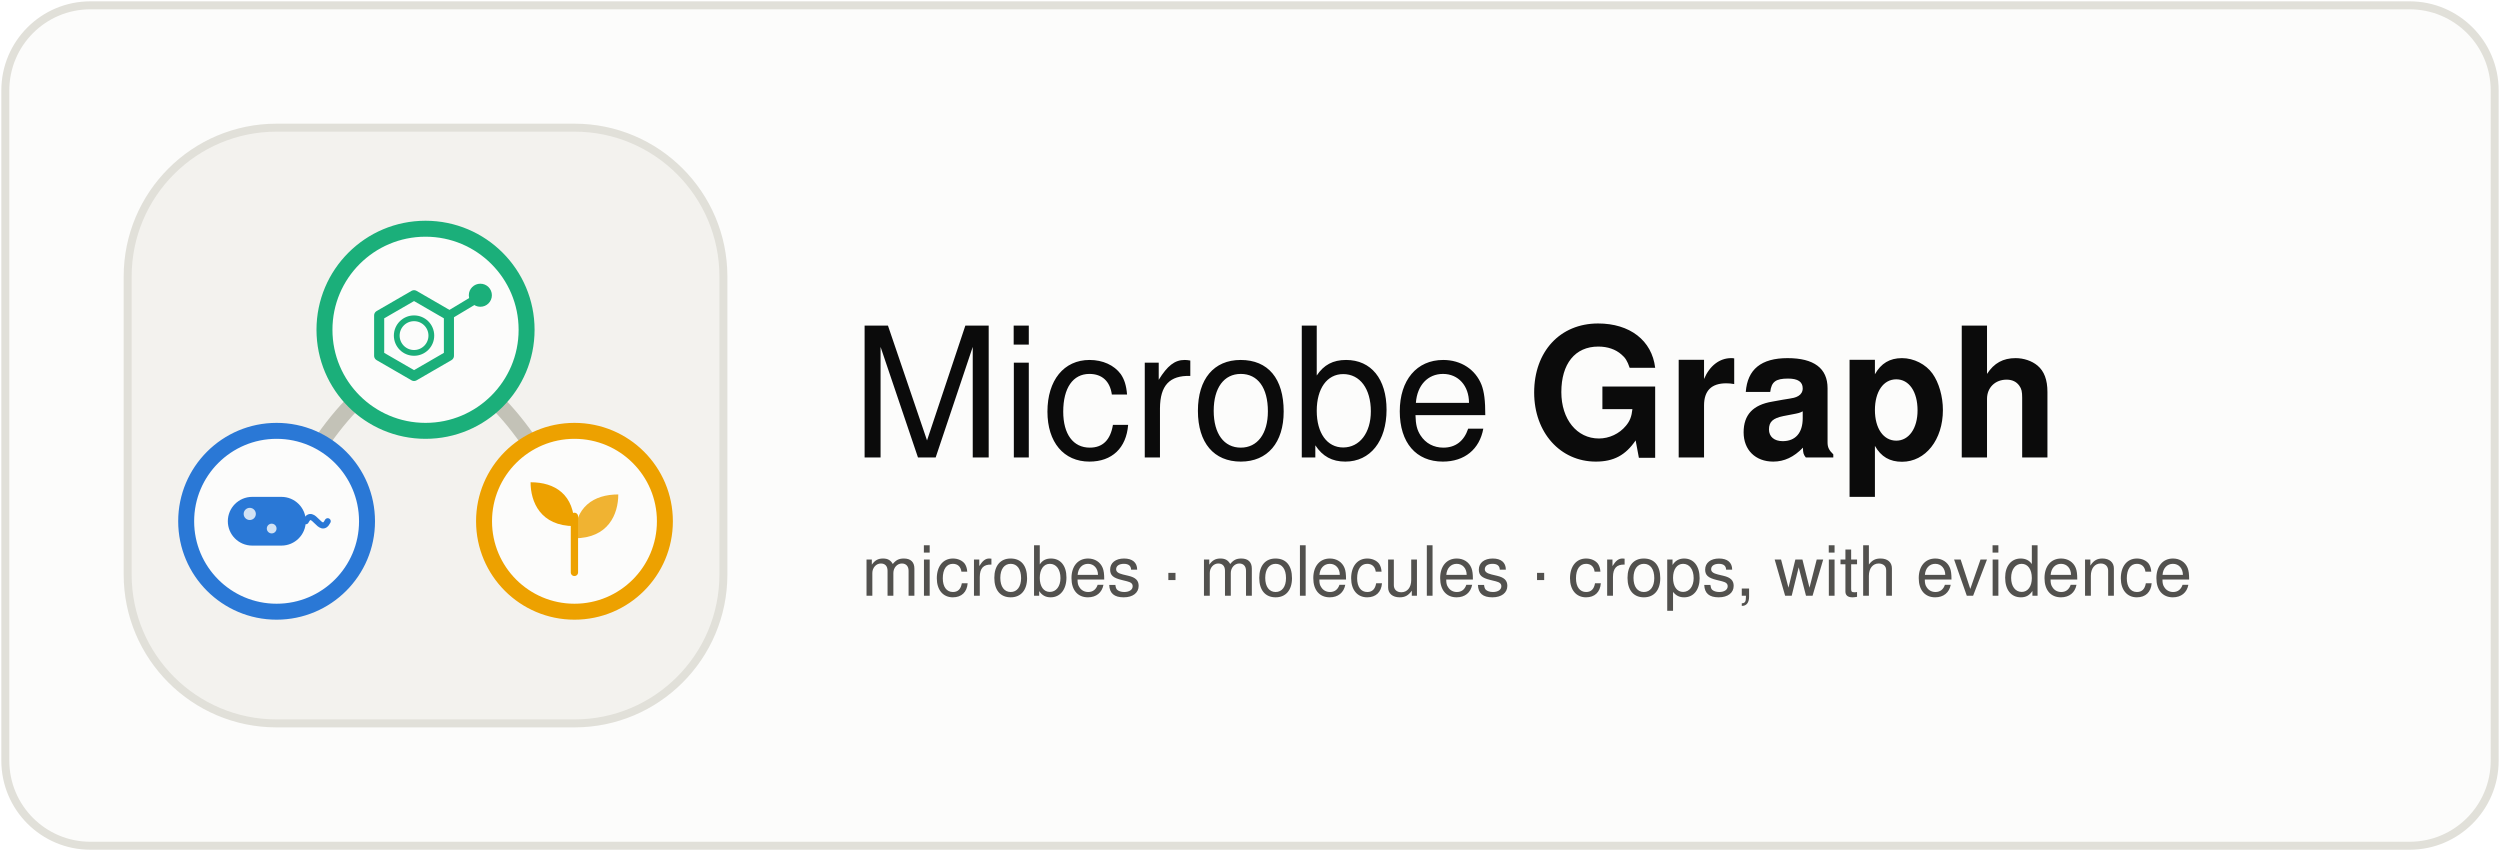
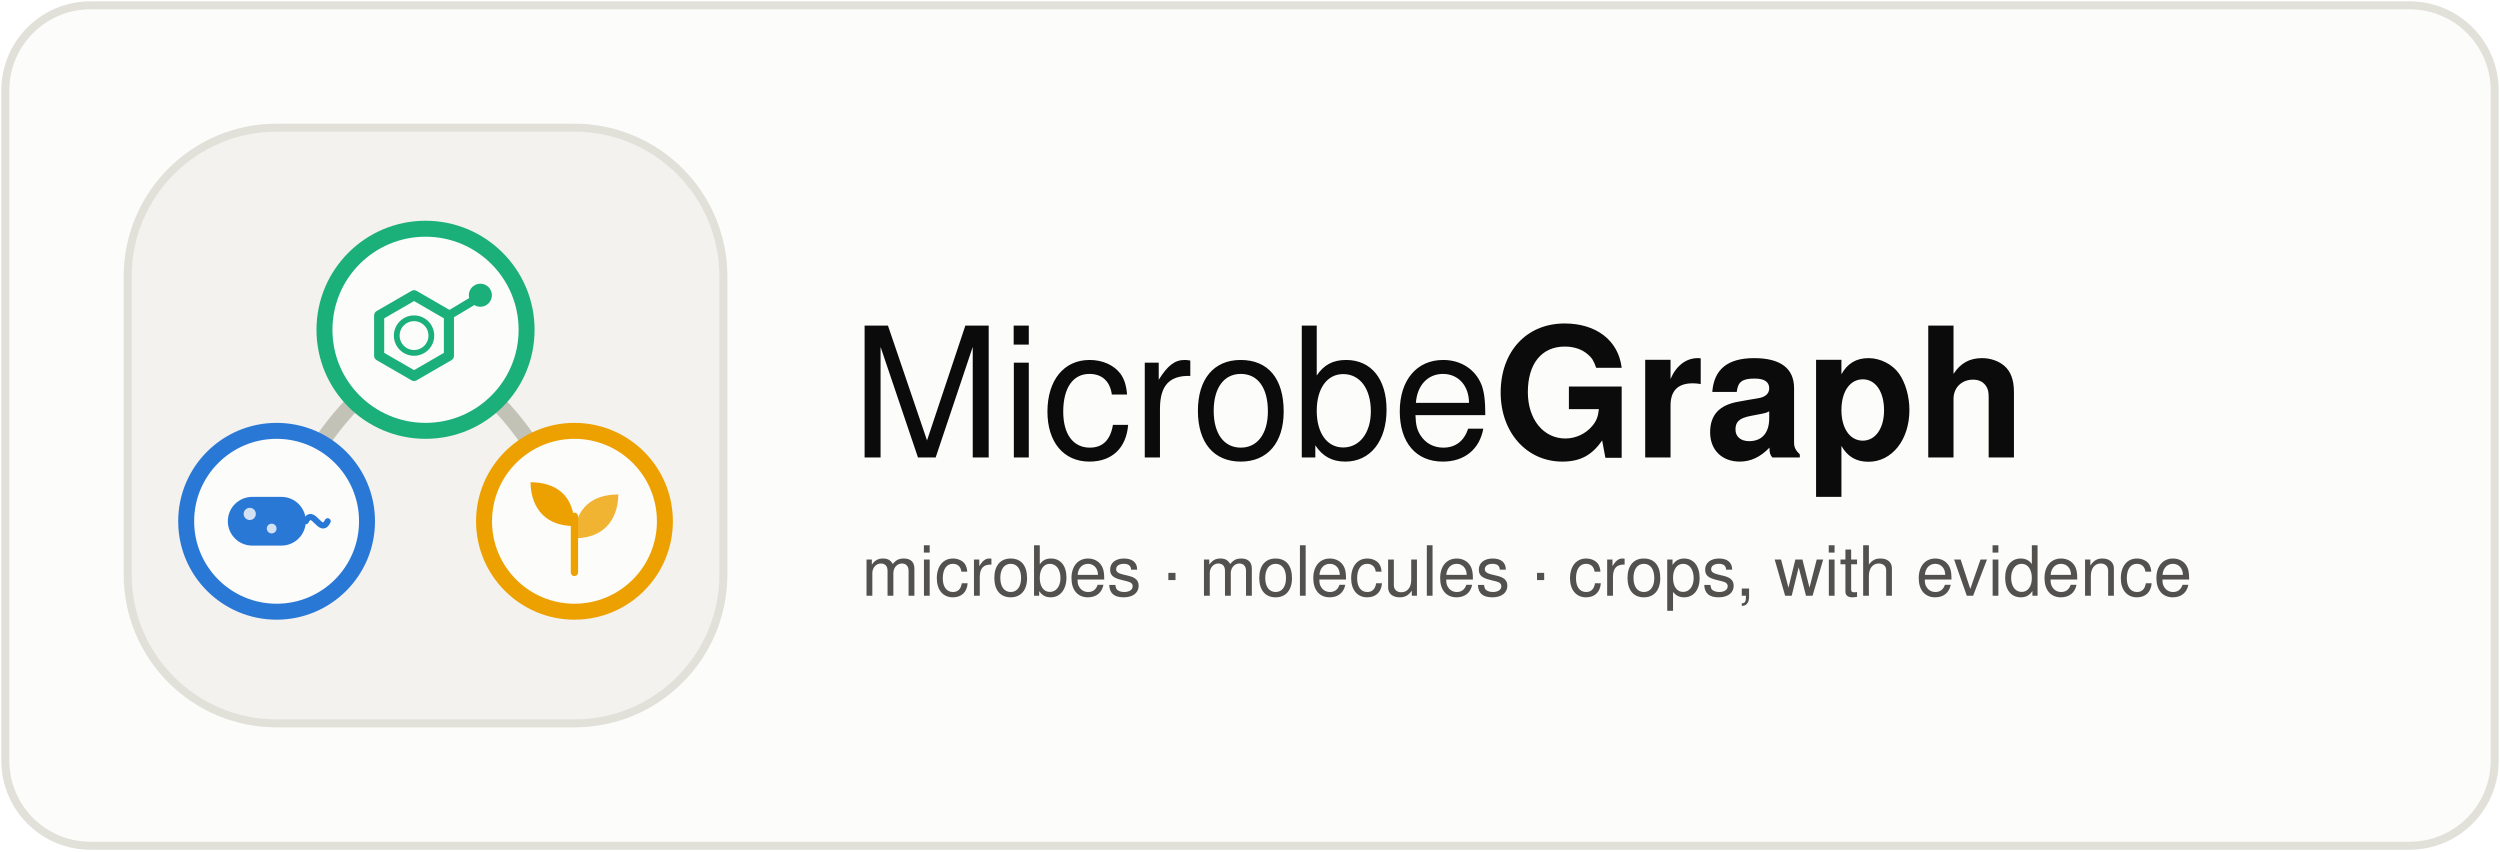
<svg xmlns="http://www.w3.org/2000/svg" viewBox="0 0 470 160" width="470" height="160" role="img" aria-labelledby="title desc">
  <defs>

</defs>
  <rect x="1.0" y="1.0" width="468.0" height="158.0" rx="16" fill="#fcfcfb" stroke="#e1e0d9" stroke-width="1.5" />
  <rect x="24.0" y="24.0" width="112.0" height="112.0" rx="28" fill="#f3f2ee" stroke="#e1e0d9" stroke-width="1.5" />
  <path d="M52 98 Q80 40 108 98" fill="none" stroke="#c3c2b7" stroke-width="3" stroke-linecap="round" stroke-linejoin="round" />
  <circle cx="52" cy="98" r="17" fill="#fcfcfb" stroke="#2a78d6" stroke-width="3" />
  <g transform="translate(41.0,87.0) scale(0.458)">
    <rect x="4" y="14" width="32" height="20" rx="10" fill="#2a78d6" />
    <path d="M36 24 c3 -6 6 6 9 0" stroke="#2a78d6" stroke-width="2.5" fill="none" stroke-linecap="round" />
    <circle cx="13" cy="21" r="2.5" fill="#fcfcfb" opacity=".8" />
    <circle cx="22" cy="27" r="2" fill="#fcfcfb" opacity=".8" />
  </g>
  <circle cx="80" cy="62" r="19" fill="#fcfcfb" stroke="#1baf7a" stroke-width="3" />
  <g transform="translate(67.0,49.0) scale(0.542)">
    <polygon points="32.1,33.0 20.0,40.0 7.9,33.0 7.9,19.0 20.0,12.0 32.1,19.0" fill="none" stroke="#1baf7a" stroke-width="3.5" stroke-linejoin="round" />
    <circle cx="20" cy="26" r="6" fill="none" stroke="#1baf7a" stroke-width="2" />
    <line x1="32" y1="19" x2="42" y2="13" stroke="#1baf7a" stroke-width="3" stroke-linecap="round" />
    <circle cx="43" cy="12" r="4" fill="#1baf7a" />
  </g>
  <circle cx="108" cy="98" r="17" fill="#fcfcfb" stroke="#eda100" stroke-width="3" />
  <g transform="translate(97.0,87.0) scale(0.458)">
    <path d="M24 45 V22" stroke="#eda100" stroke-width="3" stroke-linecap="round" />
    <path d="M24 26 C10 26 6 16 6 8 C16 8 24 13 24 26 z" fill="#eda100" />
    <path d="M24 31 C38 31 42 21 42 13 C32 13 24 18 24 31 z" fill="#eda100" opacity=".8" />
  </g>
-   <text x="160.0" y="86.0" font-family="system-ui, -apple-system, 'Segoe UI', Helvetica, Arial, sans-serif" font-size="34" font-weight="400" fill="#0b0b0b" text-anchor="start">Microbe</text>
-   <text x="287.0" y="86.0" font-family="system-ui, -apple-system, 'Segoe UI', Helvetica, Arial, sans-serif" font-size="34" font-weight="700" fill="#0b0b0b" text-anchor="start">Graph</text>
+   <text x="160" y="86" font-family="system-ui, -apple-system, 'Segoe UI', Helvetica, Arial, sans-serif" font-size="34" fill="#0b0b0b">Microbe<tspan font-weight="700">Graph</tspan>
+   </text>
  <text x="162.0" y="112.0" font-family="system-ui, -apple-system, 'Segoe UI', Helvetica, Arial, sans-serif" font-size="13" font-weight="400" fill="#52514e" text-anchor="start">microbes · molecules · crops, with evidence</text>
</svg>
